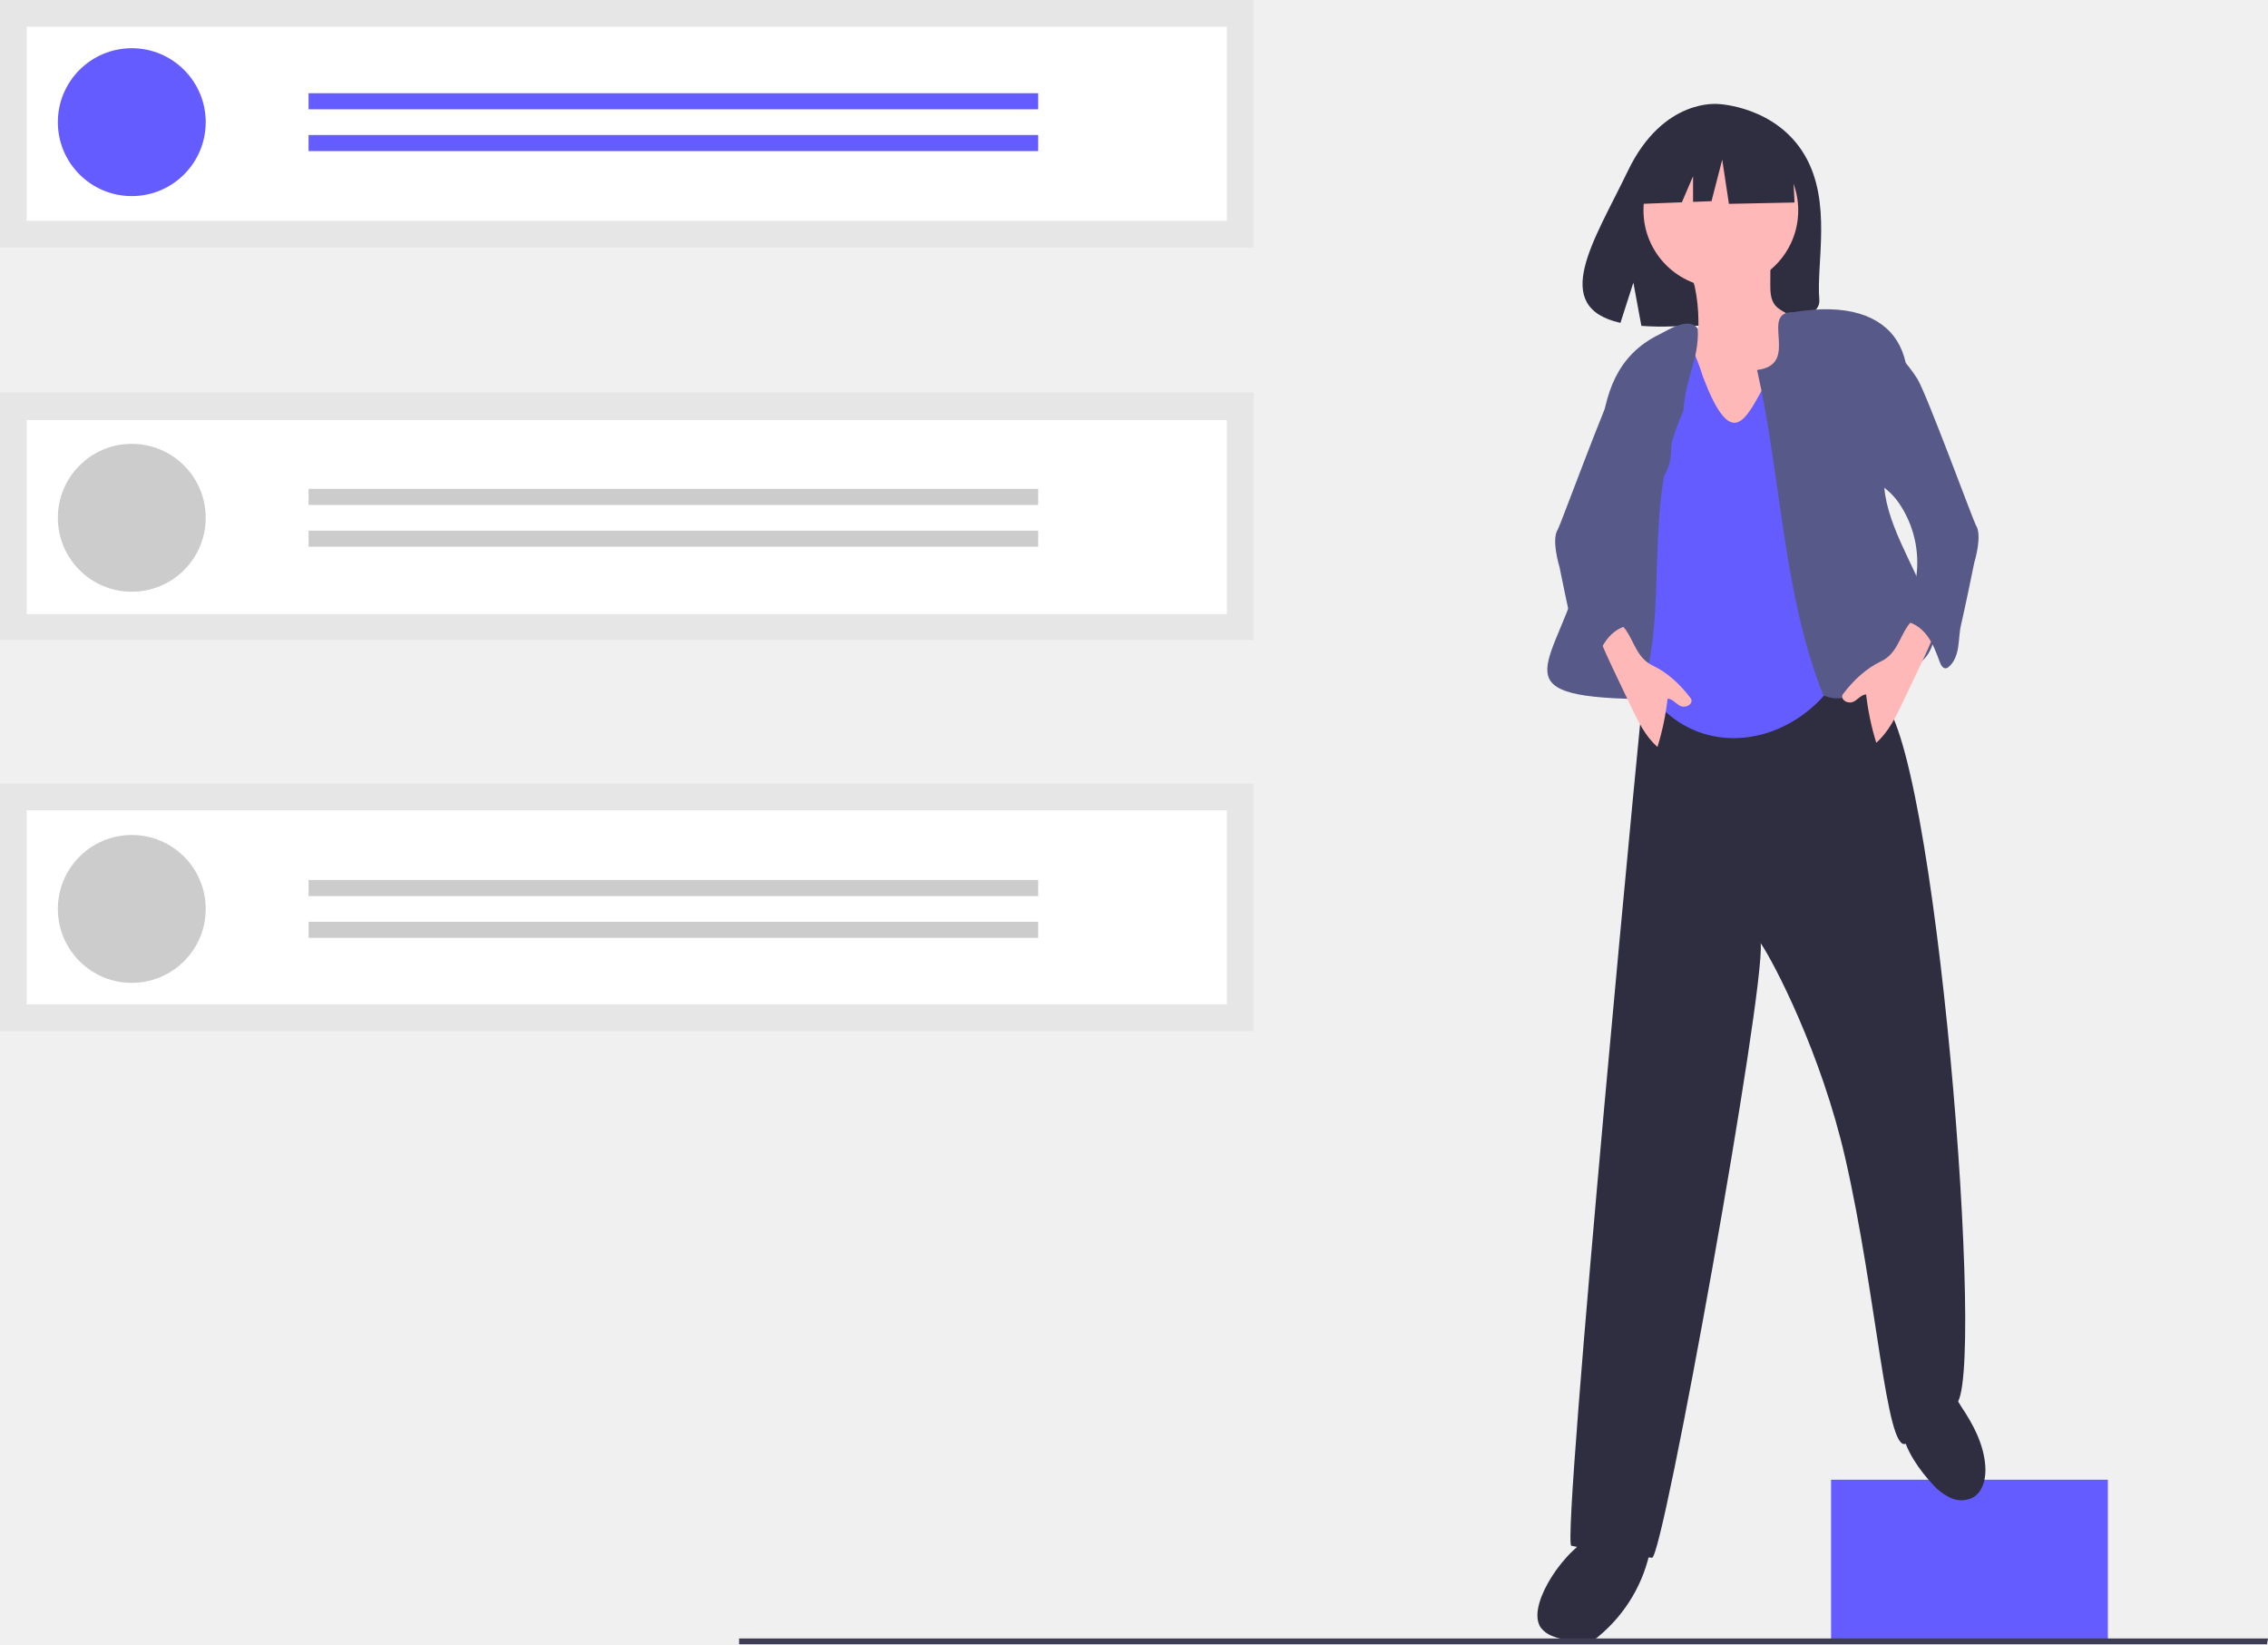
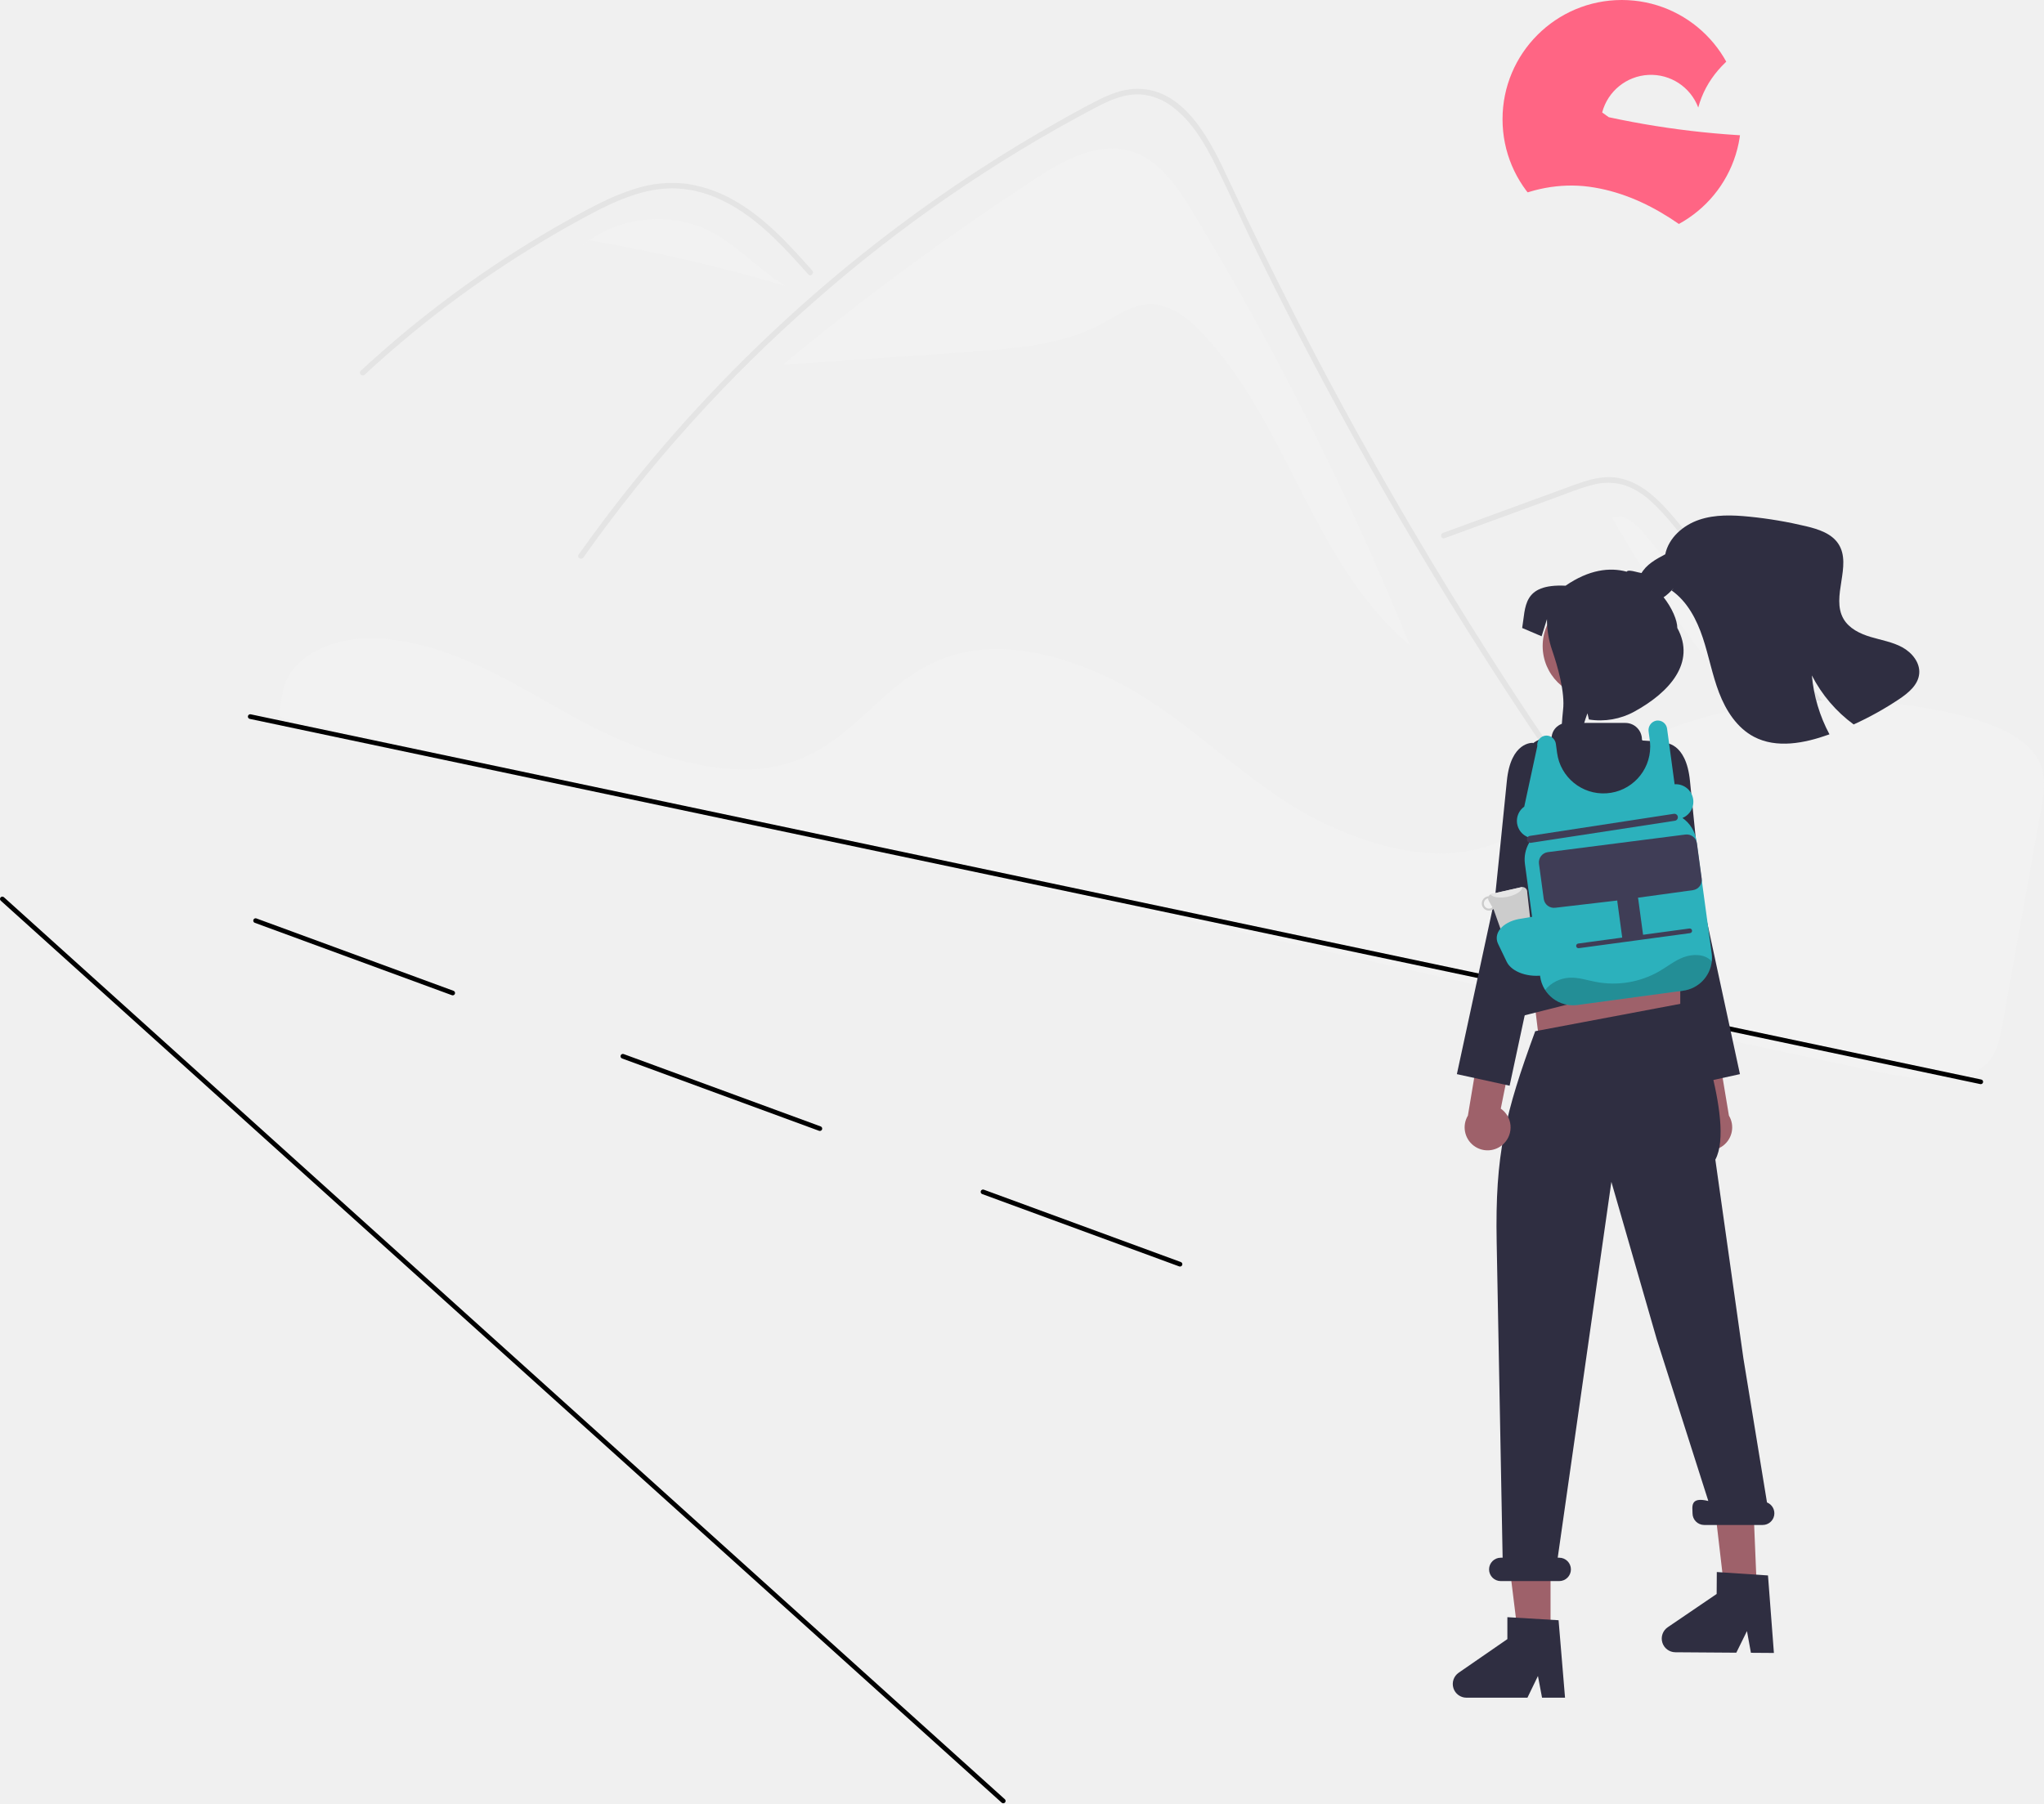
- <svg xmlns="http://www.w3.org/2000/svg" id="add4e892-dc7d-463c-9a79-cd157cb9a3cb" data-name="Layer 1" width="852.182" height="617.73" viewBox="0 0 852.182 617.73">
-   <rect x="688.013" y="555.912" width="104" height="60" fill="#645cff" />
-   <path d="M752.362,743.166c-.933,3.175-1.366,6.878.572,9.561a9.656,9.656,0,0,0,4.086,2.993,29.112,29.112,0,0,0,12.985,1.905,6.132,6.132,0,0,0,4.593-1.764,56.586,56.586,0,0,0,19.575-33.393,3.166,3.166,0,0,0-.104-2.049,3.247,3.247,0,0,0-1.364-1.156,30.653,30.653,0,0,0-7.311-3.338C771.317,712.29,755.85,731.297,752.362,743.166Z" transform="translate(-173.909 -141.1352)" fill="#2f2e41" />
-   <path d="M900.004,698.668a20.732,20.732,0,0,0,6.844,5.212,9.608,9.608,0,0,0,8.364-.142c3.873-2.205,4.97-7.328,4.661-11.774-.572-8.223-4.5-15.633-9.014-22.351-1.428-2.125-4.59-8.451-7.365-8.529-1.318-.037-6.248,4.742-7.587,5.652-4.894,3.323-8.283,5.701-7.265,12.08C889.778,685.93,895.216,693.545,900.004,698.668Z" transform="translate(-173.909 -141.1352)" fill="#2f2e41" />
-   <path d="M857.099,358.558c-20.833-1.615-40.732-1.017-61.602-2.088-1.753-.09-.908,19.986-2.725,30.888-.934,5.603-32.348,333.837-28.449,334.502a259.062,259.062,0,0,0,30.331,4.492c4.134.364,42.663-213.506,40.817-230.887,5.045,7.399,22.812,41.559,31.796,80.854,11.854,51.846,15.343,110.489,22.712,107.199a44.138,44.138,0,0,1,18.611-14.72c12.178-4.53-7.558-253.924-28.41-265.389-.257-7.299-.524-14.778-3.275-21.544C873.023,372.322,865.368,364.702,857.099,358.558Z" transform="translate(-173.909 -141.1352)" fill="#2f2e41" />
-   <polygon points="851.787 617.73 277.706 617.73 277.706 615.548 852.182 615.548 851.787 617.73" fill="#3f3d56" />
-   <rect y="294.368" width="471.013" height="92.995" fill="#e6e6e6" />
-   <rect y="147.426" width="471.013" height="92.995" fill="#e6e6e6" />
-   <rect width="471.013" height="92.995" fill="#e6e6e6" />
-   <path d="M183.95,224.089H634.881V151.176H183.95Z" transform="translate(-173.909 -141.1352)" fill="#fff" />
-   <path d="M183.95,371.839H634.881v-72.912H183.95Z" transform="translate(-173.909 -141.1352)" fill="#fff" />
-   <path d="M183.95,518.457H634.881V445.545H183.95Z" transform="translate(-173.909 -141.1352)" fill="#fff" />
-   <circle cx="49.517" cy="45.894" r="27.778" fill="#645cff" />
-   <rect x="115.942" y="35.024" width="274.154" height="6.039" fill="#645cff" />
-   <rect x="115.942" y="50.724" width="274.154" height="6.039" fill="#645cff" />
-   <circle cx="49.517" cy="194.527" r="27.778" fill="#ccc" />
-   <rect x="115.942" y="183.658" width="274.154" height="6.039" fill="#ccc" />
-   <rect x="115.942" y="199.358" width="274.154" height="6.039" fill="#ccc" />
-   <circle cx="49.517" cy="341.47" r="27.778" fill="#ccc" />
-   <rect x="115.942" y="330.6" width="274.154" height="6.039" fill="#ccc" />
-   <rect x="115.942" y="346.301" width="274.154" height="6.039" fill="#ccc" />
-   <path d="M851.966,199.351c-10.813-18.27-32.204-19.121-32.204-19.121s-20.845-2.666-34.217,25.16c-12.464,25.935-29.665,50.976-2.769,57.048l4.858-15.121L790.642,263.563a105.236,105.236,0,0,0,11.508.197c28.803-.93,56.234.272,55.351-10.064C856.327,239.955,862.369,216.93,851.966,199.351Z" transform="translate(-173.909 -141.1352)" fill="#2f2e41" />
-   <path d="M812.077,261.598c.052,2.056.037,4.225-.985,6.011-2.026,3.539-6.971,4.069-9.946,6.859-3.128,2.934-3.482,7.695-3.631,11.98-.156,4.481-.288,9.109,1.347,13.284a32.293,32.293,0,0,0,3.773,6.482q2.724,3.927,5.499,7.819a33.759,33.759,0,0,0,3.293,4.132c3.313,3.374,7.857,5.242,12.394,6.575,2.931.861,6.096,1.532,9.005.596a17.24,17.24,0,0,0,5.237-3.22,28.061,28.061,0,0,0,5.927-5.745c2.442-3.543,3.118-7.978,3.625-12.251a264.363,264.363,0,0,0,1.743-38.084,9.334,9.334,0,0,0-.727-4.046c-1.506-2.941-5.541-3.569-7.666-6.099-1.817-2.163-1.892-5.25-1.876-8.075l.039-7.192a3.013,3.013,0,0,0-.35-1.752,2.969,2.969,0,0,0-2.063-.963,69.55,69.55,0,0,0-13.531-.905c-3.672.112-10.718-.195-13.893,1.85-2.882,1.856.726,6.984,1.394,9.864A64.262,64.262,0,0,1,812.077,261.598Z" transform="translate(-173.909 -141.1352)" fill="#ffb8b8" />
-   <circle cx="646.597" cy="79.041" r="29.071" fill="#ffb8b8" />
-   <path d="M813.922,283.047c-15.004-47.548-22.909,19.237-32.369,37.472.088,12.573.429,47.347,3.369,60.528,11.423,51.202,67.99,47.182,85,4,9.061-23.003-11.04-80.012-10.359-106.612C834.653,253.194,833.116,333.272,813.922,283.047Z" transform="translate(-173.909 -141.1352)" fill="#645cff" />
-   <path d="M797.452,266.738c-32.511,15.802-17.001,58.255-28.785,86.039-9.412,38.119-33.348,50.105,21.38,50.993,11.792-34.842.274-72.689,16.352-108.167,1.107-13.895,5.873-19.121,5.451-30.888C808.697,259.831,800.53,265.225,797.452,266.738Z" transform="translate(-173.909 -141.1352)" fill="#575a88" />
-   <polygon points="673.276 56.455 652.142 45.384 622.957 49.913 616.919 76.583 631.95 76.004 636.149 66.206 636.149 75.842 643.084 75.576 647.111 59.977 649.626 76.583 674.283 76.079 673.276 56.455" fill="#2f2e41" />
-   <path d="M834.113,280.12c16.733-1.953.419-22.049,13.701-21.707,39.771-6.689,51.669,17.944,36.544,52.324-13.865,27.538,35.18,66.222,7.781,81.63-9.724,3.569-23.647,14.797-33.151,9.909C843.732,363.928,843.18,320.113,834.113,280.12Z" transform="translate(-173.909 -141.1352)" fill="#575a88" />
-   <path d="M880.688,389.595c-5.826,2.786-10.435,7.217-14.335,12.365-.826,1.09.282,3.122,2.756,3.089,2.302-.031,3.677-2.983,5.98-3.014a99.973,99.973,0,0,0,3.806,18.145c4.593-4.033,7.343-9.711,9.974-15.228l5.201-10.905c1.91-4.004,3.82-8.009,5.541-12.097a8.728,8.728,0,0,0,.853-3.049c.227-7.035-6.71-7.078-9.701-2.675C887.49,381.042,886.471,386.829,880.688,389.595Z" transform="translate(-173.909 -141.1352)" fill="#ffb8b8" />
-   <path d="M881.884,268.643c4.447,4.621,8.926,9.281,12.378,14.686s21.31,54.014,22.034,55.045c2.578,3.805-.433,13.64-.585,14.204-.298,1.766-4.024,19.403-4.957,23.298-.653,2.725-.645,5.563-1.072,8.333s-1.389,5.618-3.523,7.435a2.207,2.207,0,0,1-.97.543c-1.183.231-1.989-1.138-2.404-2.27-1.29-3.526-2.592-7.12-4.866-10.106s-5.721-5.326-9.475-5.315a5.055,5.055,0,0,1,.368-4.613c.752-1.419,1.855-2.621,2.685-3.996a18.389,18.389,0,0,0,2.112-6.036,39.606,39.606,0,0,0-5.229-28.25,27.052,27.052,0,0,0-4.364-5.455c-1.833-1.718-3.978-3.099-5.67-4.955a19.373,19.373,0,0,1-4.512-10.947,57.721,57.721,0,0,1,.318-12.01c.761-7.901,1.739-15.813,2.868-23.67a8.828,8.828,0,0,1,.783-2.956C878.689,269.954,880.187,269.44,881.884,268.643Z" transform="translate(-173.909 -141.1352)" fill="#575a88" />
-   <path d="M784.824,377.805c-2.991-4.403-9.928-4.36-9.701,2.675a8.728,8.728,0,0,0,.853,3.049c1.721,4.088,3.632,8.094,5.541,12.097l5.201,10.905c2.631,5.517,5.381,11.194,9.974,15.228a99.973,99.973,0,0,0,3.806-18.145c2.302.031,3.677,2.983,5.98,3.014,2.474.033,3.582-1.999,2.756-3.089-3.9-5.148-8.509-9.579-14.335-12.365C789.115,388.408,788.096,382.62,784.824,377.805Z" transform="translate(-173.909 -141.1352)" fill="#ffb8b8" />
-   <path d="M797.784,273.186a8.828,8.828,0,0,1,.783,2.956c1.129,7.857,2.107,15.769,2.868,23.67a57.72,57.72,0,0,1,.318,12.01,19.373,19.373,0,0,1-4.512,10.947c-1.692,1.857-3.837,3.238-5.67,4.955a27.052,27.052,0,0,0-4.364,5.455,39.606,39.606,0,0,0-5.229,28.25,18.389,18.389,0,0,0,2.112,6.036c.83,1.375,1.932,2.577,2.685,3.996a5.055,5.055,0,0,1,.368,4.613c-3.754-.011-7.201,2.328-9.475,5.315s-3.576,6.581-4.866,10.106c-.414,1.132-1.22,2.501-2.404,2.27a2.207,2.207,0,0,1-.97-.543c-2.133-1.817-3.095-4.666-3.523-7.435s-.419-5.607-1.072-8.333c-.933-3.895-4.659-21.531-4.957-23.298-.152-.563-3.164-10.399-.585-14.204.724-1.031,18.581-49.64,22.034-55.045s7.931-10.065,12.378-14.686C795.399,271.019,796.898,271.533,797.784,273.186Z" transform="translate(-173.909 -141.1352)" fill="#575a88" />
+ <svg xmlns="http://www.w3.org/2000/svg" id="currentIllo" data-name="Layer 1" width="874.039" height="771.292" viewBox="0 0 874.039 771.292" class="injected-svg DownloadModal__ImageFile-sc-p17csy-5 iIfSkb grid_media">
+   <path d="M673.062,155.137c-6.611-10.934-14.444-22.608-26.712-26.178-14.207-4.135-28.802,4.079-41.181,12.184a1200.013,1200.013,0,0,0-106.794,78.684l.037.424q39.846-2.748,79.691-5.496c19.192-1.324,39.044-2.83,56.005-11.909,6.436-3.445,12.71-8.047,20.003-8.368,9.061-.398,16.962,5.93,23.17,12.541,36.727,39.109,47.355,98.916,88.558,133.276A1307.621,1307.621,0,0,0,673.062,155.137Z" transform="translate(-162.9803 -64.354)" fill="#f2f2f2" />
+   <path d="M898.816,486.852c-4.061-5.128-5.721-6.33-9.727-11.505Q840.159,412.063,797.108,344.504q-29.241-45.883-55.583-93.529-12.541-22.651-24.394-45.658-9.198-17.839-17.985-35.891c-1.675-3.437-3.303-6.891-4.923-10.352-3.817-8.139-7.563-16.318-11.585-24.346-4.583-9.151-10.162-18.744-18.578-24.891a25.346,25.346,0,0,0-13.204-5.081c-6.851-.443-13.173,2.386-19.115,5.476a615.324,615.324,0,0,0-120.996,83.438A629.917,629.917,0,0,0,412.444,302.789c-.869,1.241-2.924.055-2.047-1.193q5.18-7.325,10.565-14.492A633.399,633.399,0,0,1,582.67,136.269q15.73-10.194,32.051-19.431c5.484-3.106,10.992-6.171,16.594-9.048,5.492-2.821,11.324-5.358,17.598-5.452,21.351-.332,32.407,23.848,40,40.119q3.58,7.681,7.246,15.314,13.856,28.981,28.779,57.432,9.21,17.566,18.823,34.927,29.917,54.062,63.596,105.935c29.743,45.808,59.25,86.275,93.134,129.112C901.424,486.362,899.756,488.053,898.816,486.852Z" transform="translate(-162.9803 -64.354)" fill="#e4e4e4" />
+   <path d="M508.636,181.73c-1.24-1.383-2.473-2.766-3.722-4.149-9.846-10.889-20.411-21.652-33.931-27.894a49.228,49.228,0,0,0-20.624-4.781c-7.38.024-14.595,1.96-21.414,4.67-3.224,1.288-6.377,2.75-9.482,4.307-3.548,1.786-7.033,3.69-10.502,5.61q-9.767,5.405-19.281,11.284-18.93,11.699-36.674,25.184-9.198,6.993-18.017,14.445-8.202,6.922-16.073,14.216c-1.122,1.035-2.797-.64-1.675-1.675,1.383-1.288,2.782-2.568,4.18-3.832q5.927-5.358,12.043-10.51,11.153-9.411,22.884-18.096,18.242-13.513,37.74-25.192,9.743-5.832,19.755-11.174c2.015-1.075,4.054-2.126,6.116-3.121a97.502,97.502,0,0,1,14.54-5.919,51.724,51.724,0,0,1,21.96-2.157,57.173,57.173,0,0,1,20.261,7.009c13.275,7.42,23.572,18.894,33.591,30.091C511.323,181.184,509.655,182.867,508.636,181.73Z" transform="translate(-162.9803 -64.354)" fill="#e4e4e4" />
+   <path d="M780.643,294.569l31.811-11.635L828.249,277.157c5.144-1.881,10.276-4.023,15.593-5.37a24.6,24.6,0,0,1,14.114.18,32.529,32.529,0,0,1,11.008,6.824,89.337,89.337,0,0,1,9.029,9.642c3.439,4.133,6.827,8.308,10.23,12.47q21.068,25.765,41.86,51.755,20.792,25.989,41.306,52.198,20.564,26.274,40.845,52.767,2.484,3.246,4.965,6.494c.914,1.196,2.973.017,2.047-1.196q-20.431-26.76-41.147-53.3-20.767-26.604-41.82-52.982-21.053-26.378-42.391-52.527-5.316-6.515-10.649-13.015c-2.999-3.655-5.965-7.35-9.254-10.753-6.039-6.245-13.583-11.764-22.614-11.914-5.31-.088-10.448,1.597-15.381,3.381-5.318,1.924-10.624,3.884-15.935,5.826l-32.034,11.716-8.008,2.929c-1.421.52-.807,2.812.63,2.286Z" transform="translate(-162.9803 -64.354)" fill="#e4e4e4" />
+   <path d="M466.796,163.388c-16.166-8.308-36.868-6.681-51.723,3.699a737.726,737.726,0,0,1,83.932,19.589C487.555,179.967,478.599,169.455,466.796,163.388Z" transform="translate(-162.9803 -64.354)" fill="#f2f2f2" />
+   <path d="M414.914,167.059l-3.112,2.53c1.053-.885,2.147-1.715,3.271-2.501C415.02,167.078,414.967,167.068,414.914,167.059Z" transform="translate(-162.9803 -64.354)" fill="#f2f2f2" />
+   <path d="M867.766,294.685c-3.131-3.812-6.517-7.803-11.201-9.351l-4.373.172A496.015,496.015,0,0,0,984.306,436.543Q926.036,365.614,867.766,294.685Z" transform="translate(-162.9803 -64.354)" fill="#f2f2f2" />
+   <path d="M667.565,606.081a.992.992,0,0,1-.345-.062l-84.261-30.953a1.0 1,0,0,1,.689-1.877L667.91,604.142a1.0 1,0,0,1-.345,1.938Z" transform="translate(-162.9803 -64.354)" />
+   <path d="M513.565,548.081a.992.992,0,0,1-.345-.062l-84.261-30.953a1.0 1,0,0,1,.689-1.877L513.91,546.142a1.0 1,0,0,1-.345,1.938Z" transform="translate(-162.9803 -64.354)" />
+   <path d="M356.565,490.081a.992.992,0,0,1-.345-.062l-84.261-30.953a1.0 1,0,1,1,.689-1.877L356.91,488.142a1.0 1,0,0,1-.345,1.938Z" transform="translate(-162.9803 -64.354)" />
+   <path d="M340.778,339.738c-3.513-.785-7.07-1.405-10.583-1.837l-.511-.063c-23.321-2.777-43.01,6.958-45.796,22.645l-.495,2.838c-.309,1.795-.643,3.725-1.04,5.86-.192,1.054.867,2.132,2.407,2.476L845.649,497.037c39.607,8.564,79.087,17.024,117.337,25.144a177.652,177.652,0,0,0,21.711,3.511c10.927.926,18.927-.293,24.46-3.725l.001 0c6.877-4.253,8.607-11.157,10.019-19.078,2.846-15.997,5.877-32.793,8.897-49.538,2.661-14.758,5.316-29.477,7.832-43.574,1.478-8.369,2.281-15.869-2.879-22.891-5.596-7.598-17.581-13.494-35.623-17.527-.218-.049-.434-.097-.655-.145-56.592-12.407-117.619-2.55-151.854,24.53-3.942,3.118-7.734,6.553-11.401,9.875a158.915,158.915,0,0,1-17.302,14.232,66.95,66.95,0,0,1-10.666,5.986c-.257.125-.548.255-.851.372-.705.318-1.433.613-2.135.865a62.042,62.042,0,0,1-12.655,3.397l-.431.065c-.326.056-.678.107-1.027.147a68.206,68.206,0,0,1-7.479.589c-10.812.309-22.585-1.669-34.991-5.882a151.752,151.752,0,0,1-32.578-15.751c-10.814-6.914-20.639-14.717-30.141-22.263-4.173-3.316-8.49-6.743-12.828-10.046-.815-.622-1.618-1.23-2.434-1.842-5.313-3.969-10.177-7.354-14.871-10.348a146.281,146.281,0,0,0-37.143-17.035c-13.864-4.03-26.63-5.128-37.931-3.275a60.649,60.649,0,0,0-9.253,2.27c-13.923,4.597-23.917,13.74-33.581,22.583-12.021,10.999-24.453,22.373-44.611,25.204-23.263,3.273-53.836-7.081-74.693-17.866-6.557-3.391-13.045-7.056-19.318-10.601q-3.801-2.148-7.611-4.28c-4.993-2.785-9.099-4.982-12.918-6.915l-1.208-.614c-.673-.337-1.346-.675-2.034-1.007-4.55-2.238-8.825-4.154-13.075-5.86l-1.004-.409c-2.021-.785-3.918-1.486-5.788-2.137l-.747-.259A109.236,109.236,0,0,0,340.778,339.738Z" transform="translate(-162.9803 -64.354)" fill="#f2f2f2" />
+   <path d="M1009.981,528.062a1.009,1.009,0,0,1-.208-.021l-740-156.208a1,1,0,0,1,.413-1.957l740,156.208a1,1,0,0,1-.206,1.979Z" transform="translate(-162.9803 -64.354)" />
+   <circle cx="693.5" cy="51" r="51" fill="#ff6584" />
+   <path d="M948.516,76.224c-24.717-3.341-52.935,10.019-59.341,34.124a21.597,21.597,0,0,0-41.093,2.109l2.83,2.027a372.275,372.275,0,0,0,160.659-.726C994.377,95.688,973.233,79.565,948.516,76.224Z" transform="translate(-162.9803 -64.354)" fill="#f0f0f0" />
+   <path d="M842.516,144.224c-24.717-3.341-52.935,10.019-59.341,34.124a21.597,21.597,0,0,0-41.093,2.109l2.83,2.027a372.275,372.275,0,0,0,160.659-.726C888.377,163.688,867.233,147.565,842.516,144.224Z" transform="translate(-162.9803 -64.354)" fill="#f0f0f0" />
+   <path d="M886.872,553.437a9.76,9.76,0,0,1,1.357-14.904L872.689,461.346l17.161,5.51,12.439,74.659A9.813,9.813,0,0,1,886.872,553.437Z" transform="translate(-162.9803 -64.354)" fill="#9e616a" />
+   <path d="M863.926,390.13l10.648-8.037s9.393-.665,11.056,16.274,5.079,49.95,5.079,49.95l16.293,75.463-22.554,4.95-17.451-81.438-10.469-24.184Z" transform="translate(-162.9803 -64.354)" fill="#2f2e41" />
+   <polygon points="718.5 449 658.5 448 653.5 407 718.5 407 718.5 449" fill="#9e616a" />
+   <polygon points="663.032 699.832 649.181 699.831 642.591 646.404 663.034 646.405 663.032 699.832" fill="#9e616a" />
+   <polygon points="751.276 680.645 737.425 680.548 731.21 627.076 749.225 631.209 751.276 680.645" fill="#9e616a" />
+   <polygon points="707.954 371.691 711.092 379.851 710.465 388.011 649.04 409.286 652.088 373.574 658.993 365.414 707.954 371.691" fill="#ffb6b6" />
+   <circle cx="681.602" cy="276.32" r="21.938" fill="#9e616a" />
+   <path d="M832.208,790.486h-9.829l-1.754-9.279-4.493,9.279H790.064a5.86,5.86,0,0,1-3.33-10.682l20.817-14.377v-9.381l21.896,1.307Z" transform="translate(-162.9803 -64.354)" fill="#2f2e41" />
+   <path d="M921.523,771.351l-9.828-.069-1.689-9.292-4.558,9.248-26.067-.182a5.86,5.86,0,0,1-3.255-10.705l20.917-14.231.066-9.381,21.886,1.46Z" transform="translate(-162.9803 -64.354)" fill="#2f2e41" />
+   <path d="M918.566,706.973l-10.086-61.619-12-85c8.788-16.32-11-67-11-67l-2.793.134L819.467,505.415l.014-.061c-12.931,35.268-17.215,52.691-16.506,90.248l2.547,135.01h-.799a5,5,0,0,0,0,10h25a5,5,0,0,0,0-10h-.645l22.947-160.757L871.48,637.354l22,69c-8-2-6.758,2.634-6.758,5.258a5,5,0,0,0,5,5h25a4.995,4.995,0,0,0,1.844-9.639Z" transform="translate(-162.9803 -64.354)" fill="#2f2e41" />
+   <path d="M890.403,495.979l-2-20a3.987,3.987,0,0,0-3.605-2.995c-.833-9.527-4.339-50.629-4.549-52.421l-.008-.076-1.594-34.058a5.037,5.037,0,0,0-4.703-4.79l-8.421-.55a.446.446,0,0,1-.431-.445,7.081,7.081,0,0,0-7.081-7.081H833.08a6.63,6.63,0,0,0-6.576,5.804.44.44,0,0,1-.448.396l-.003-0a11.845,11.845,0,0,0-11.915,9.824c-3.408,19.831-10.239,64.84-6.862,89.862,1.176,8.711-1.359,1.812-1.803,9.1a5.365,5.365,0,0,0,1.336,3.89c-2.058.598-2.856,2.821-2.328,4.916l-.438-.108a4,4,0,0,0,4.856,2.901L885.502,480.836C887.644,480.296,890.943,498.121,890.403,495.979Z" transform="translate(-162.9803 -64.354)" fill="#2f2e41" />
+   <path d="M806.089,553.437a9.76,9.76,0,0,0-1.357-14.904l15.54-77.187-17.161,5.51-12.439,74.659A9.813,9.813,0,0,0,806.089,553.437Z" transform="translate(-162.9803 -64.354)" fill="#9e616a" />
+   <path d="M829.034,390.13l-10.648-8.037s-9.393-.665-11.056,16.274-5.079,49.95-5.079,49.95l-16.293,75.463,22.554,4.95,17.451-81.438,10.469-24.184Z" transform="translate(-162.9803 -64.354)" fill="#2f2e41" />
+   <path d="M868.076,321.166c4.087,1.217,7.9-2.202,10.745-5.441l-1.011,1.2c6.692,4.713,10.693,12.39,13.289,20.161,2.596,7.763,4.044,15.894,6.975,23.546,2.93,7.643,7.66,15.037,14.9,18.85,9.699,5.107,21.583,2.785,31.9-.9.137-.051.266-.094.403-.146a65.737,65.737,0,0,1-7.523-25.191,59.771,59.771,0,0,0,17.873,20.967,137.213,137.213,0,0,0,19.381-10.779c3.984-2.665,8.183-6.109,8.645-10.882.471-4.738-3.067-9.065-7.24-11.344-4.173-2.279-8.971-3.05-13.529-4.421-4.55-1.362-9.194-3.599-11.584-7.711-5.509-9.459,3.761-22.8-2.151-32.02-2.913-4.533-8.568-6.349-13.812-7.609a182.606,182.606,0,0,0-24.317-4.104c-7.189-.72-14.617-.985-21.455,1.328-6.838,2.313-13.041,7.686-14.506,14.763-3.993,2.099-8.217,4.421-10.359,8.405C862.558,313.815,863.749,319.881,868.076,321.166Z" transform="translate(-162.9803 -64.354)" fill="#2f2e41" />
+   <path d="M874.177,319.572c3.914,4.903,6.044,10.205,6.044,13.38,8.13,14.859-3.496,27.623-18.356,35.753a30.443,30.443,0,0,1-19.45,3.391l-.622-2.654-.842,2.39s-9.675,31.954-12.866,33.828c1.211-5.687,2.598-32.017,3.272-37.567.933-7.554-2.32-18.799-4.667-25.638a40.366,40.366,0,0,1-2.21-13.1v-.195l-2.285,7.34-8.319-3.549c1.548-8.878,0-18.956,18.556-18.082,10.036-6.902,18.873-7.953,26.133-5.996.937-1.448,6.339,1.264,7.9.502" transform="translate(-162.9803 -64.354)" fill="#2f2e41" />
+   <path d="M894.95,475.58a14.211,14.211,0,0,1-12.22,12.5l-45.17,6.12a14.224,14.224,0,0,1-15.99-12.18l-6.51-48.14a14.175,14.175,0,0,1,1.8-9.04l-.31-2.34a7.49,7.49,0,0,1-1.78-13.14l5.58-25.85a4.007,4.007,0,0,1,3.82-4.54,4.113,4.113,0,0,1,4.13,3.63l.51,3.8a20.001,20.001,0,0,0,39.82-2.66,20.672,20.672,0,0,0-.18-2.71l-.5-3.74a4.15,4.15,0,0,1,3.18-4.69,3.999,3.999,0,0,1,4.71,3.4l3.23,23.8a7.492,7.492,0,0,1,3.35,14.41,14.165,14.165,0,0,1,5.97,9.74l6.52,48.15A14,14,0,0,1,894.95,475.58Z" transform="translate(-162.9803 -64.354)" fill="#2cb1bc" />
+   <path d="M815.906,423.559a1.502,1.502,0,0,1,1.285-1.688l61.566-9.437a1.5,1.5,0,1,1,.402,2.973l-61.566,9.437A1.502,1.502,0,0,1,815.906,423.559Z" transform="translate(-162.9803 -64.354)" fill="#3f3d56" />
+   <path d="M823.101,448.829l-2.035-15.036a4.413,4.413,0,0,1,3.782-4.965l58.801-7.522a4.413,4.413,0,0,1,4.965,3.782l2.035,15.036a4.413,4.413,0,0,1-3.782,4.965L863.381,448.32a4.413,4.413,0,0,1,.117.489l2.079,15.36,19.819-2.682a1,1,0,1,1,.268,1.982l-19.819,2.682-8.919,1.207L838.098,469.906a1,1,0,0,1-.268-1.982l18.828-2.548-2.079-15.36a4.414,4.414,0,0,1-.017-.502l-26.496,3.097A4.413,4.413,0,0,1,823.101,448.829Z" transform="translate(-162.9803 -64.354)" fill="#3f3d56" />
+   <path d="M591.98,835.646a.998.998,0,0,1-.669-.257l-428-385.792a1,1,0,0,1,1.339-1.486l428,385.792a1,1,0,0,1-.67,1.743Z" transform="translate(-162.9803 -64.354)" />
+   <path d="M816.03,445.94a2.026,2.026,0,0,0-2.15-2.17,1.864,1.864,0,0,0-.32.04l-12.66,2.86a2.085,2.085,0,0,0-1.34,1.03,2.606,2.606,0,0,0-.55.08,3.076,3.076,0,1,0,1.36,6,3.118,3.118,0,0,0,1.24-.6l4.29,12.08a2.015,2.015,0,0,0,2.21.97l8.23-1.86a2.043,2.043,0,0,0,1.57-1.82Zm-15.85,6.98a2.2,2.2,0,0,1-.98-4.29c.04-.01.08,0,.12-.01a2.071,2.071,0,0,0,.27,1.04L801.16,452.4A2.071,2.071,0,0,1,800.18,452.92Z" transform="translate(-162.9803 -64.354)" fill="#ccc" />
+   <path d="M813.88,443.77c.12,1.6-2.62,3.44-6.29,4.17-3.37.69-6.39.21-7.24-1.05a1.919,1.919,0,0,1,.55-.22l12.66-2.86A1.864,1.864,0,0,1,813.88,443.77Z" transform="translate(-162.9803 -64.354)" fill="#e6e6e6" />
+   <path d="M807.264,475.724l-3.675-7.646c-2.153-4.479,1.789-9.245,8.787-10.624L821,456l3.607,25.202-.747.147C816.862,482.727,809.417,480.203,807.264,475.724Z" transform="translate(-162.9803 -64.354)" fill="#2cb1bc" />
+   <g opacity="0.2">
+     <path d="M894.95,475.58a14.211,14.211,0,0,1-12.22,12.5l-45.17,6.12a14.208,14.208,0,0,1-13.87-6.42,14.512,14.512,0,0,1,10.36-5.24c3.88-.2,7.64,1.09,11.44,1.81a39.589,39.589,0,0,0,26.83-4.45c3.53-2.05,6.71-4.67,10.59-6.13,3.88-1.45,8.89-1.4,11.7,1.43A4.033,4.033,0,0,1,894.95,475.58Z" transform="translate(-162.9803 -64.354)" />
+   </g>
</svg>
